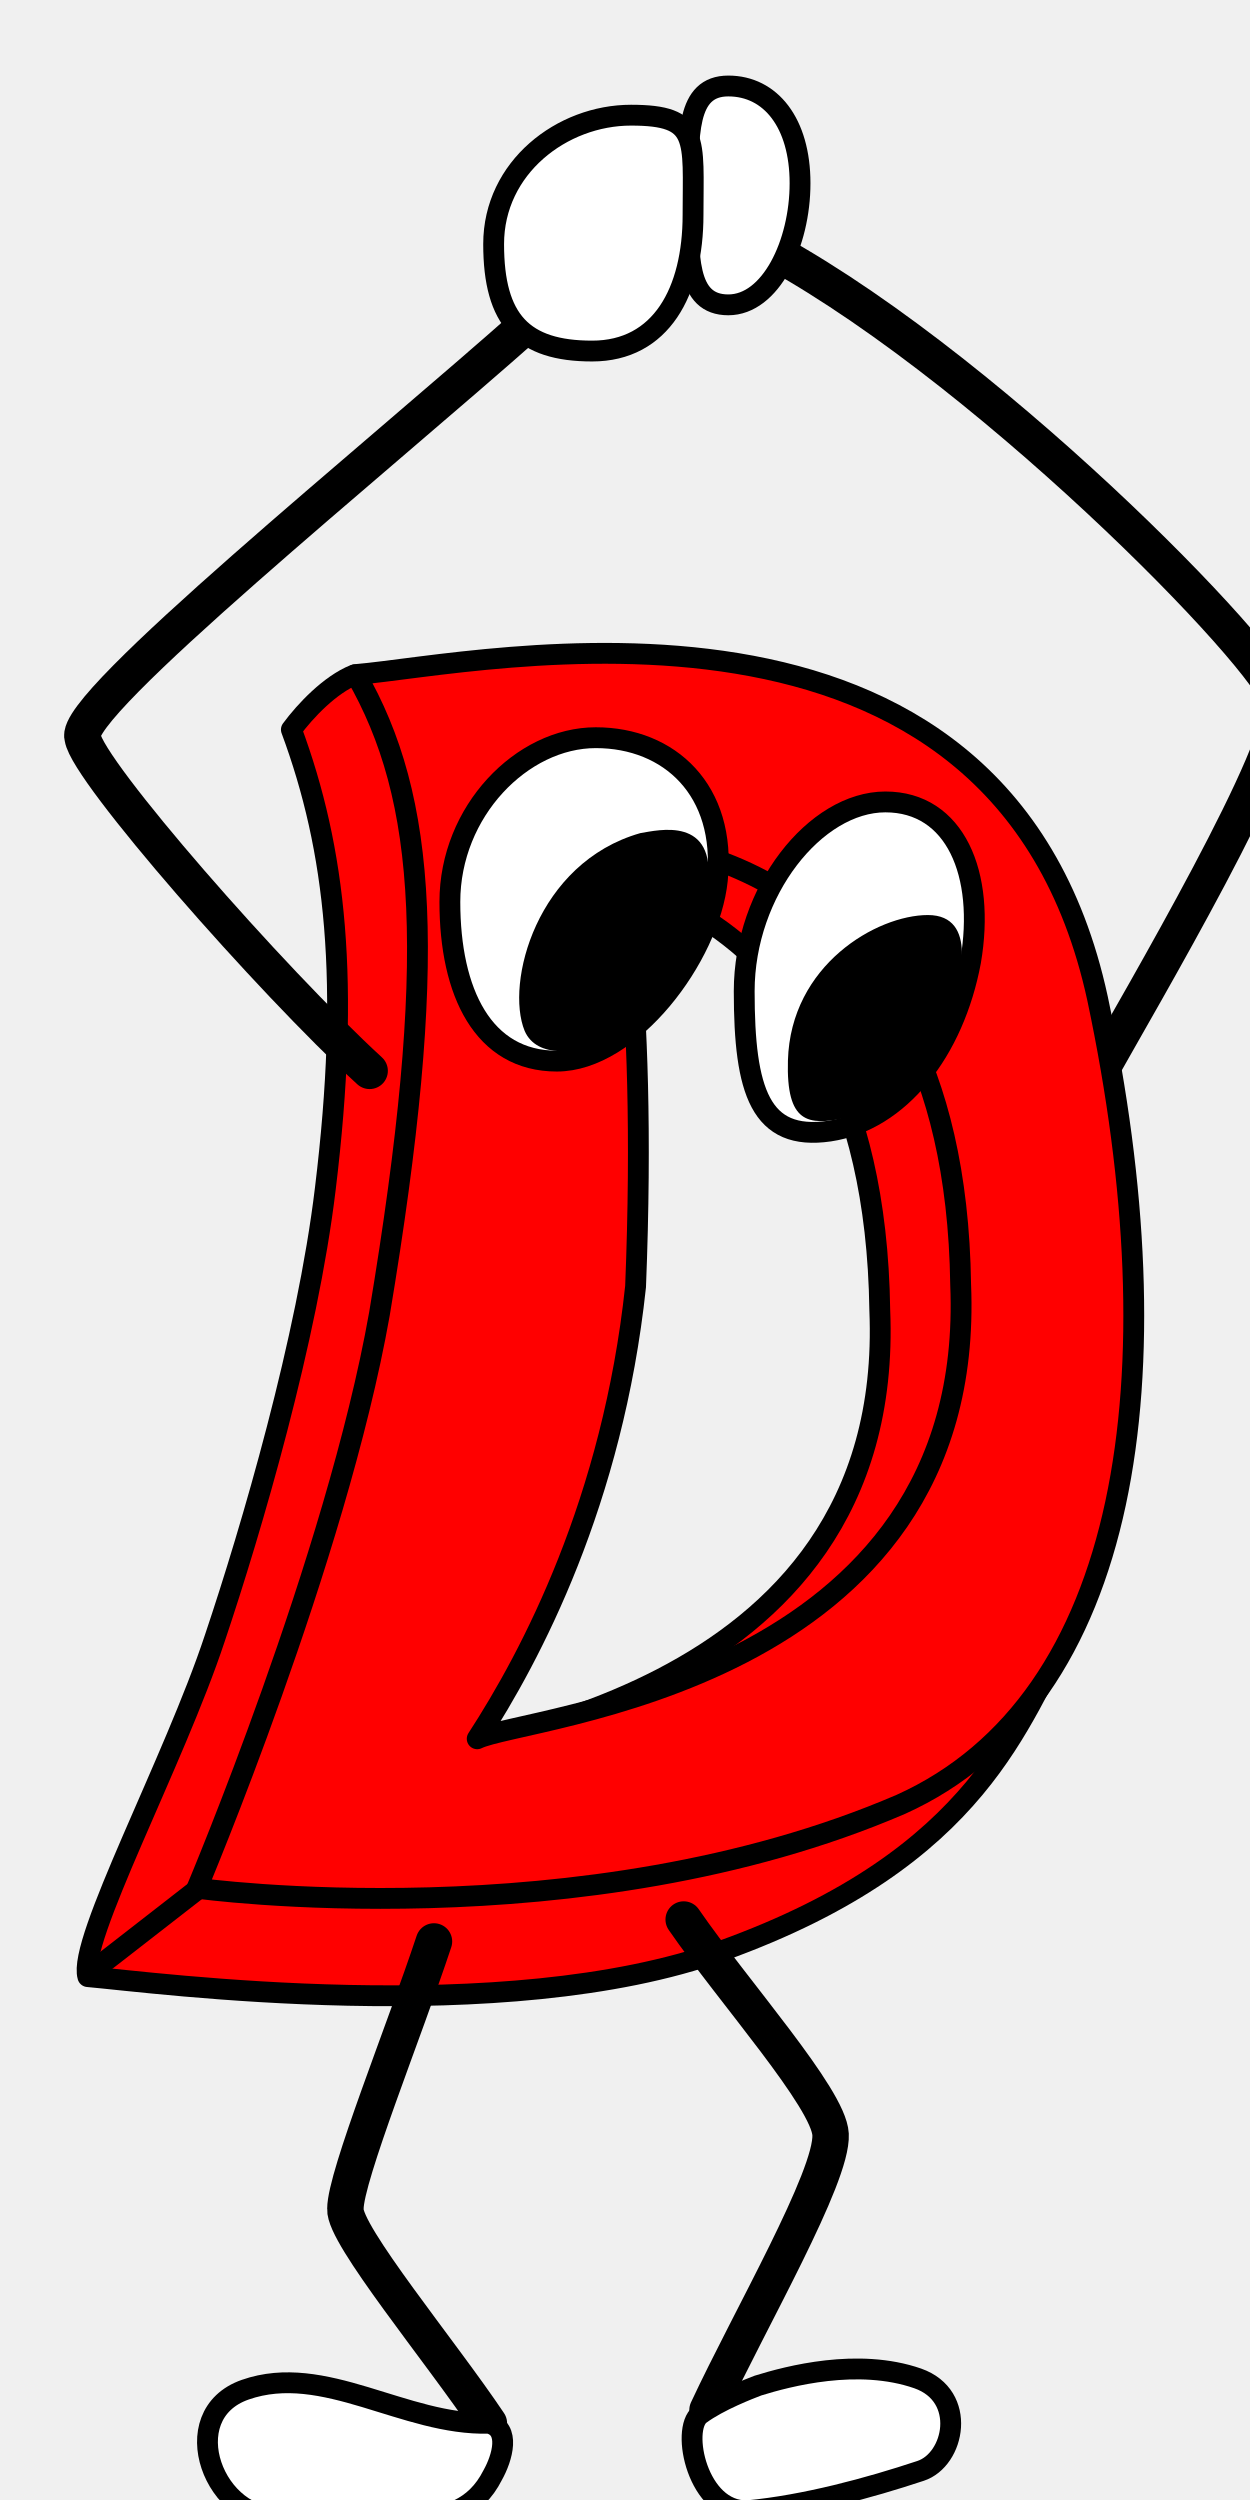
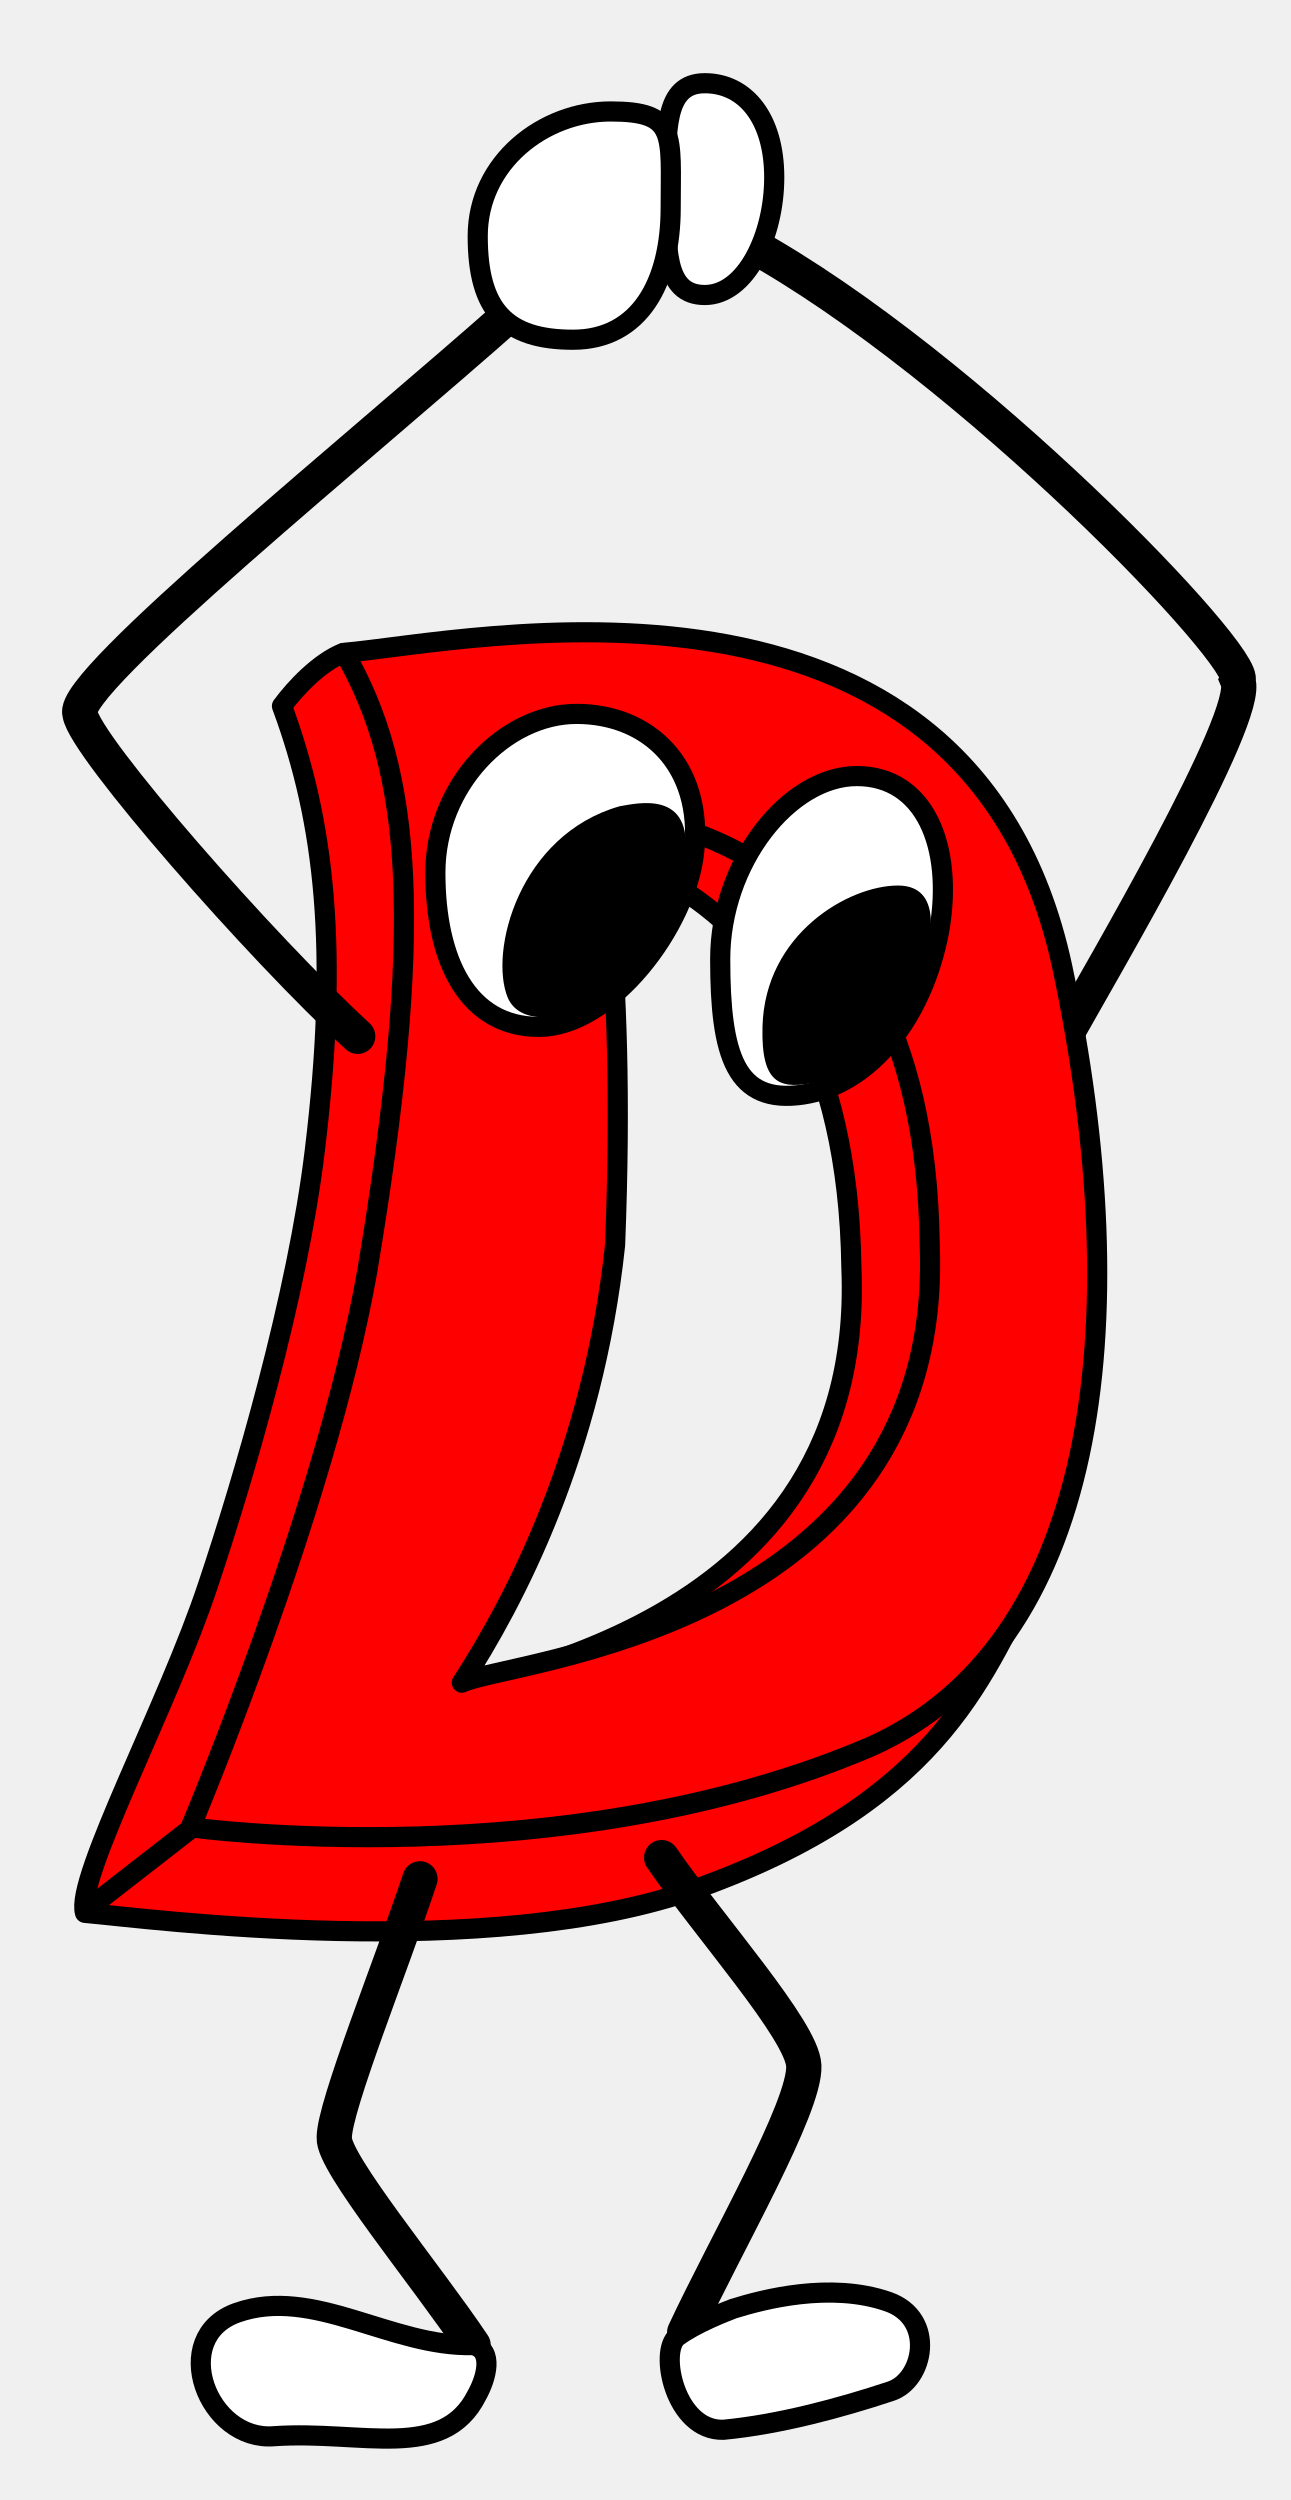
- <svg xmlns="http://www.w3.org/2000/svg" version="1.0" x="0" y="0" width="150" height="300" id="svg1856">
+ <svg xmlns="http://www.w3.org/2000/svg" version="1.0" x="0" y="0" width="160" height="310" id="svg1856">
  <defs id="defs1858" />
  <g style="font-size:12;" id="g1829">
    <path d="M 137.784 121.882 C 137.784 121.882 137.784 121.882 137.784 121.882 " style="fill:none;fill-opacity:0.75;fill-rule:evenodd;stroke:#000000;stroke-width:1pt;" id="path610" />
    <ellipse cx="51.756" cy="233.507" rx="2.657" ry="2.019" style="fill:#ff0000;fill-opacity:0.75;fill-rule:evenodd;stroke:#000000;stroke-width:1pt;" id="path1521" />
    <ellipse cx="82.47" cy="229.575" rx="3.613" ry="2.126" style="fill:#ff0000;fill-opacity:0.75;fill-rule:evenodd;stroke:#000000;stroke-width:1pt;" id="path1522" />
    <g id="g1567">
      <path d="M 131.897 128.793 C 136.566 120.427 155.241 88.718 153.491 84.438 C 155.144 81.812 120.322 45.336 92.795 30.162 " style="fill:none;fill-opacity:0.75;fill-rule:evenodd;stroke:#000000;stroke-width:4.375;stroke-linecap:round;" id="path1562" />
      <path d="M 96.005 21.991 C 96.005 29.24 92.47 36.582 87.396 36.582 C 82.322 36.582 82.581 30.699 82.581 23.45 C 82.581 16.202 82.322 10.319 87.396 10.319 C 92.47 10.319 96.005 14.743 96.005 21.991 z " style="fill:#ffffff;fill-rule:evenodd;stroke:#000000;stroke-width:2.5;" id="path1539" />
    </g>
    <g style="fill:#ff0000;stroke:#000000;stroke-width:2.5;" id="g1548">
      <path d="M 64.063 103.942 L 80.636 87.188 L 124.226 120.669 L 121.588 198.768 L 47.559 211.718 C 53.06 208.968 107.574 205.217 105.573 157.205 C 104.823 103.442 64.563 103.942 64.063 103.942 z " style="fill-rule:evenodd;stroke-linejoin:round;" id="path627" />
      <path d="M 128.369 195.721 C 122.155 206.179 117.994 222.811 86.631 234.1 C 60.478 243.498 18.593 237.909 10.542 237.195 C 9.291 232.944 20.898 211.363 25.791 196.544 C 30.175 183.491 36.88 160.651 39.039 142.64 C 42.05 117.866 40.313 101.984 34.964 87.553 C 36.652 85.262 39.623 82.149 42.521 80.982 L 58.563 90.359 L 48.987 215.436 L 128.369 195.721 z " style="fill-rule:evenodd;stroke-linecap:round;stroke-linejoin:round;stroke-dashoffset:0;" id="path581" />
      <path d="M 73.768 100.877 C 73.768 100.877 77.769 116.881 76.269 154.39 C 73.518 180.147 63.766 198.651 57.264 208.654 C 62.766 205.903 117.279 202.152 115.278 154.14 C 114.528 100.377 74.268 100.877 73.768 100.877 z M 42.7 80.947 C 51.257 95.793 52.642 115.071 45.531 157.675 C 40.345 186.992 23.637 226.583 23.637 226.583 C 23.637 226.583 69.851 232.995 108.106 216.52 C 135.775 204.031 141.259 164.935 131.71 119.842 C 119.993 65.688 57.718 79.673 42.7 80.947 z " style="fill-rule:evenodd;stroke-linejoin:round;stroke-dashoffset:0;" id="path630" />
      <path d="M 10.797 236.761 L 23.928 226.548 " style="fill-rule:evenodd;stroke-linecap:round;stroke-linejoin:round;stroke-dashoffset:0;" id="path1540" />
    </g>
    <path d="M 44.355 128.501 C 32.391 117.509 10.505 92.511 9.921 88.523 C 8.462 84.73 45.23 54.965 63.614 38.624 " style="fill:none;fill-opacity:0.75;fill-rule:evenodd;stroke:#000000;stroke-width:4.375;stroke-linecap:round;" id="path1563" />
    <path d="M 83.165 25.785 C 83.165 34.966 79.351 42.126 71.055 42.126 C 62.76 42.126 59.237 38.468 59.237 29.286 C 59.237 20.105 67.428 13.821 75.724 13.821 C 84.019 13.821 83.165 16.603 83.165 25.785 z " style="fill:#ffffff;fill-rule:evenodd;stroke:#000000;stroke-width:2.5;" id="path1537" />
    <g id="g1576">
      <path d="M 82.045 230.345 C 88.067 239.086 99.441 251.782 99.67 256.127 C 99.923 261.2 89.973 278.323 84.904 289.2 " style="fill:none;fill-opacity:0.75;fill-rule:evenodd;stroke:#000000;stroke-width:4.375;stroke-linecap:round;" id="path1520" />
      <path d="M 84.007 289.733 C 81.64 291.494 83.694 301.46 89.691 301.294 C 96.642 300.637 104.288 298.558 110.465 296.507 C 114.552 295.17 116.104 287.516 110.136 285.414 C 102.957 282.912 94.567 285.152 90.959 286.268 C 90.038 286.622 86.242 288.071 84.007 289.733 z " style="fill:#ffffff;fill-rule:evenodd;stroke:#000000;stroke-width:2.5;" id="path1532" />
    </g>
    <g id="g1579">
      <path d="M 52.075 232.976 C 48.533 243.674 41.433 261.2 41.448 265.071 C 41.238 268.14 52.925 282.217 58.664 290.79 " style="fill:none;fill-opacity:0.75;fill-rule:evenodd;stroke:#000000;stroke-width:4.375;stroke-linecap:round;" id="path1519" />
      <path d="M 58.664 290.79 C 48.527 291.069 38.87 283.461 29.428 286.763 C 20.787 289.785 25.722 302.834 34.032 302.087 C 44.901 301.345 54.958 305.274 59.123 297.015 C 60.305 294.902 61.276 291.424 58.664 290.79 z " style="fill:#ffffff;fill-rule:evenodd;stroke:#000000;stroke-width:2.5;" id="path1531" />
    </g>
    <g id="g1596">
      <g id="g1570">
        <path d="M 86.083 105.594 C 85.139 114.837 75.683 127.334 66.824 127.334 C 57.965 127.334 53.984 119.093 53.984 108.22 C 53.984 97.347 62.633 88.523 71.493 88.523 C 80.352 88.523 87.181 94.843 86.083 105.594 z " style="fill:#ffffff;fill-rule:evenodd;stroke:#000000;stroke-width:2.5;" id="path1554" />
        <path d="M 84.947 106.313 C 83.449 115.607 78.961 122.013 72.009 125.136 C 69.541 126.296 64.431 127.133 62.958 123.705 C 60.614 117.983 64.374 103.523 76.842 99.974 C 79.005 99.622 85.976 97.857 84.947 106.313 z " style="fill-rule:evenodd;stroke-width:1pt;" id="path1556" />
      </g>
      <g id="g1573">
        <path d="M 116.472 115.357 C 114.475 126.088 107.961 134.481 99.532 135.732 C 91.23 136.941 89.305 130.971 89.305 118.948 C 89.305 106.926 97.843 96.231 106.245 96.231 C 114.648 96.231 118.265 104.902 116.472 115.357 z " style="fill:#ffffff;fill-rule:evenodd;stroke:#000000;stroke-width:2.5;" id="path1558" />
        <path d="M 113.99 120.687 C 110.369 128.864 107.835 133.156 101.328 134.185 C 96.974 135.059 94.34 134.801 94.551 127.263 C 94.87 115.792 105.232 109.805 111.351 109.805 C 117.47 109.805 115.224 118.006 113.99 120.687 z " style="fill-rule:evenodd;stroke-width:1pt;" id="path1560" />
      </g>
    </g>
  </g>
</svg>
